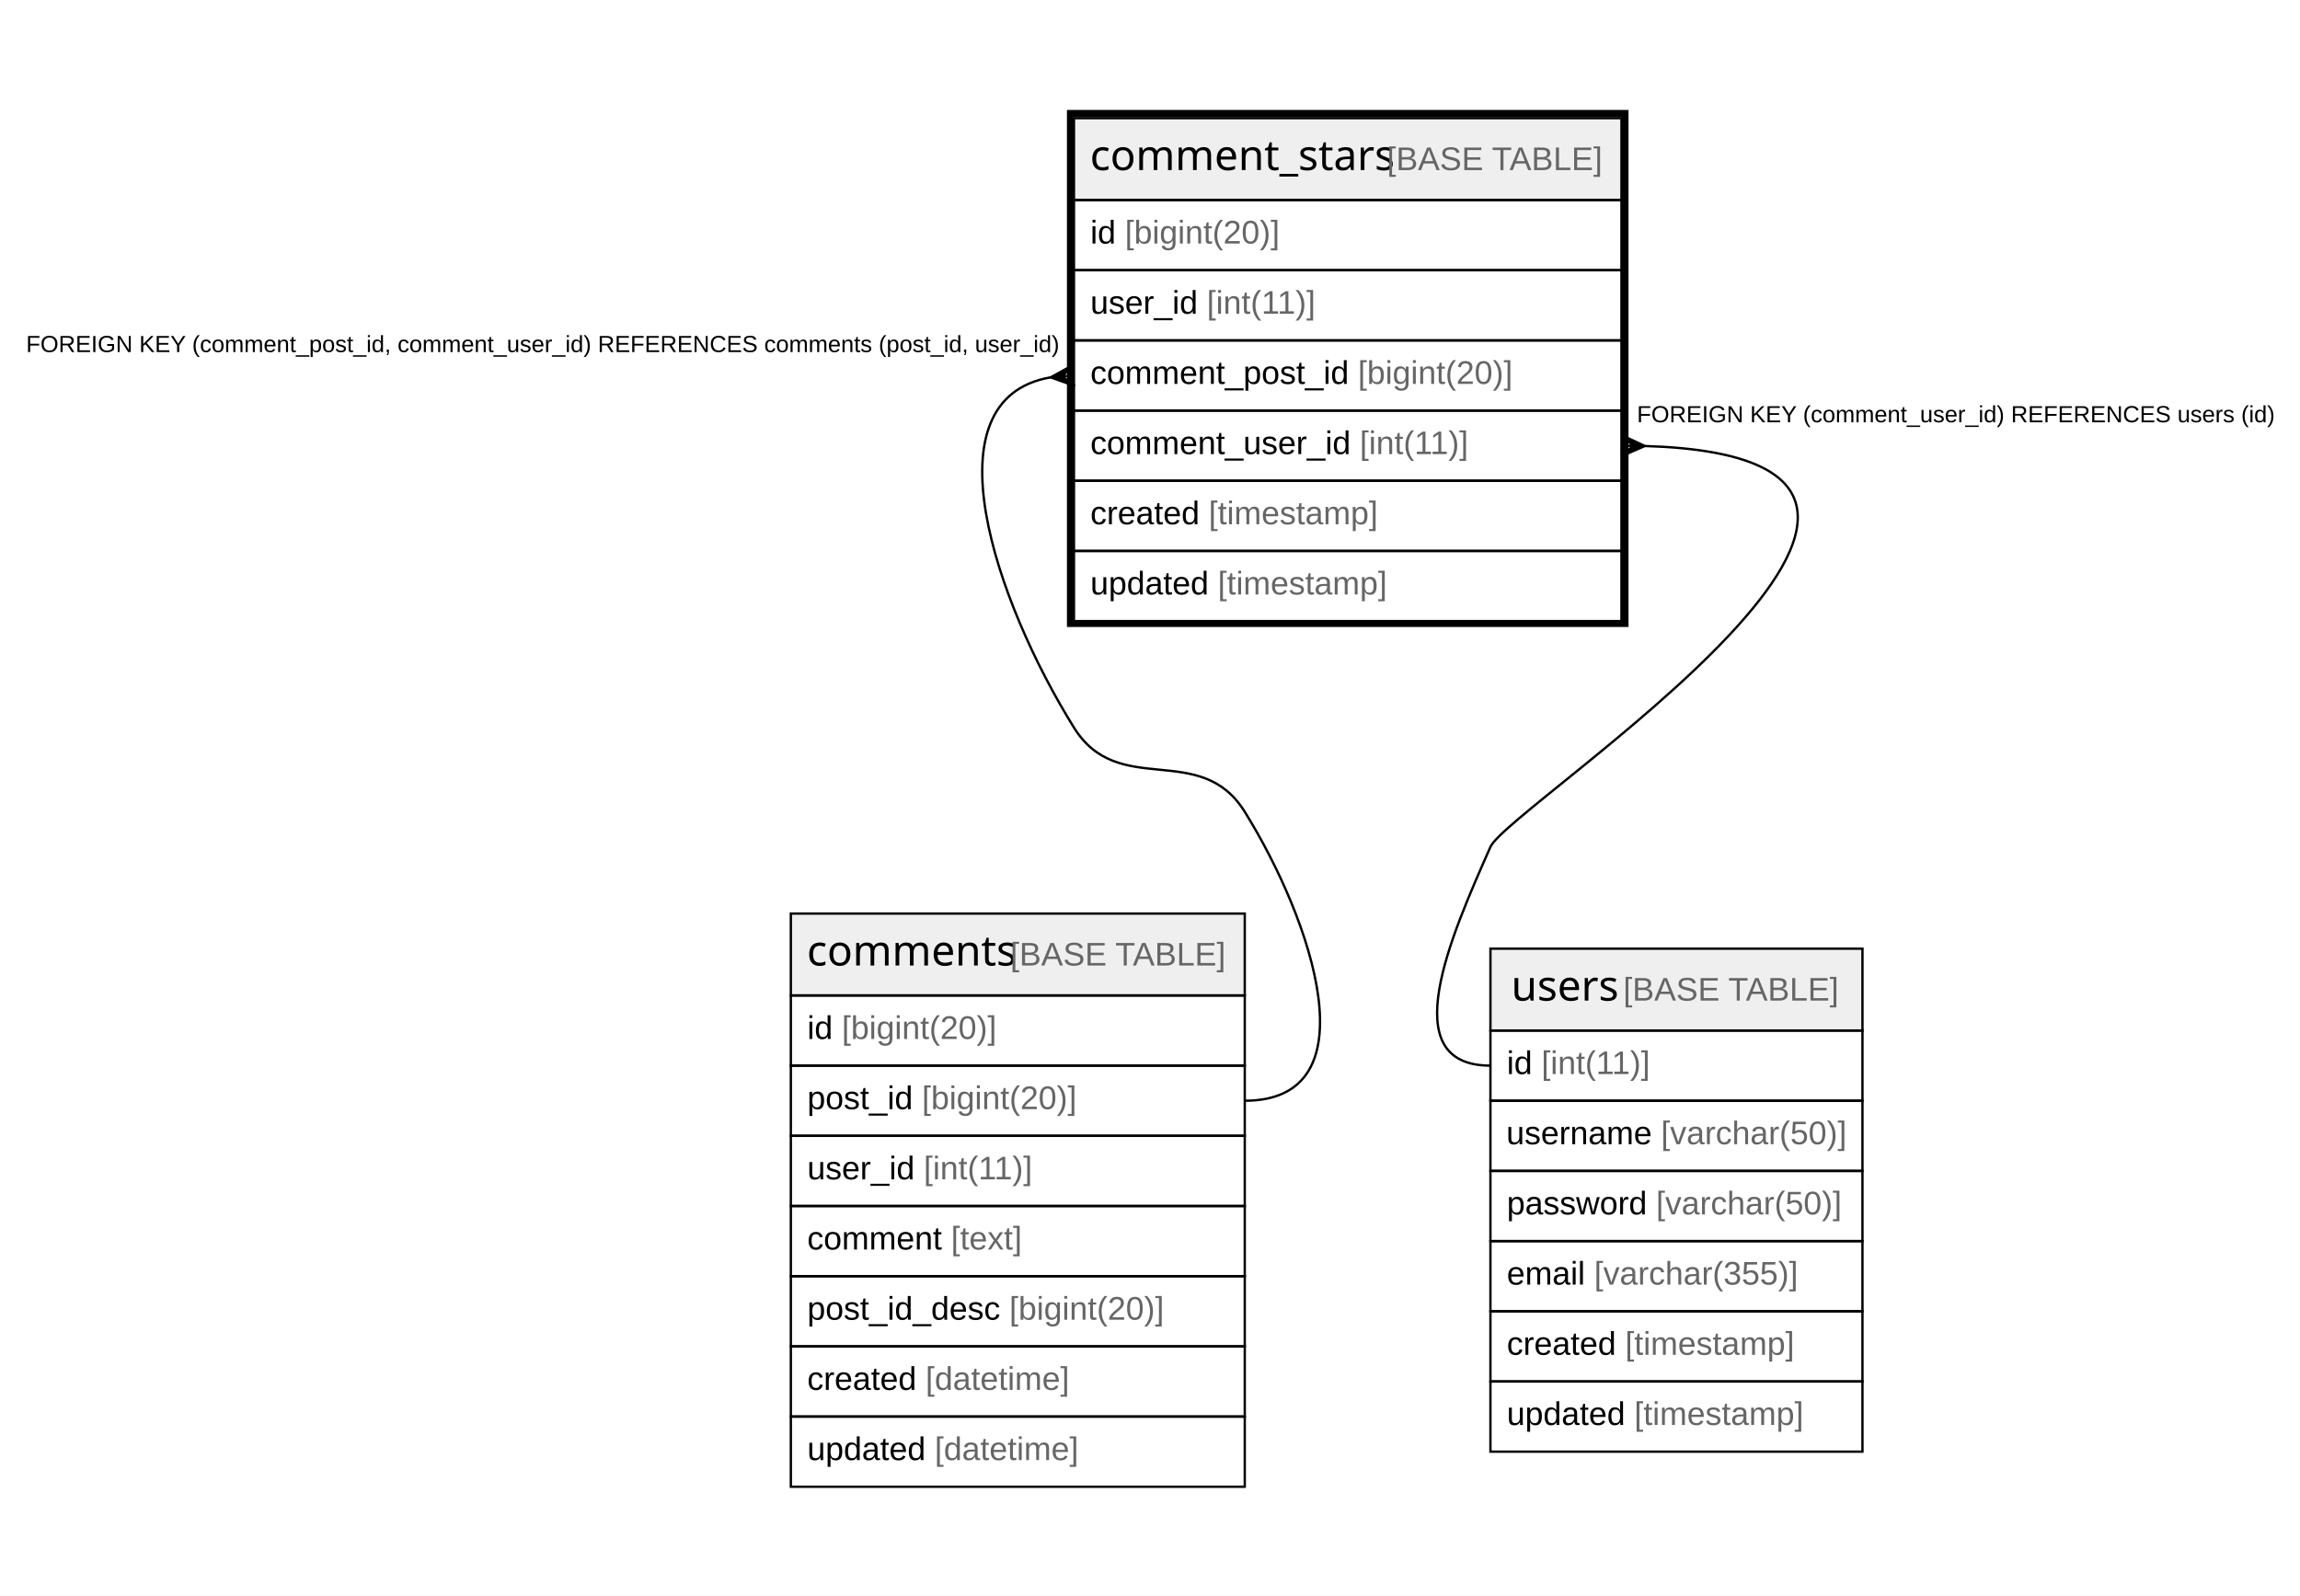
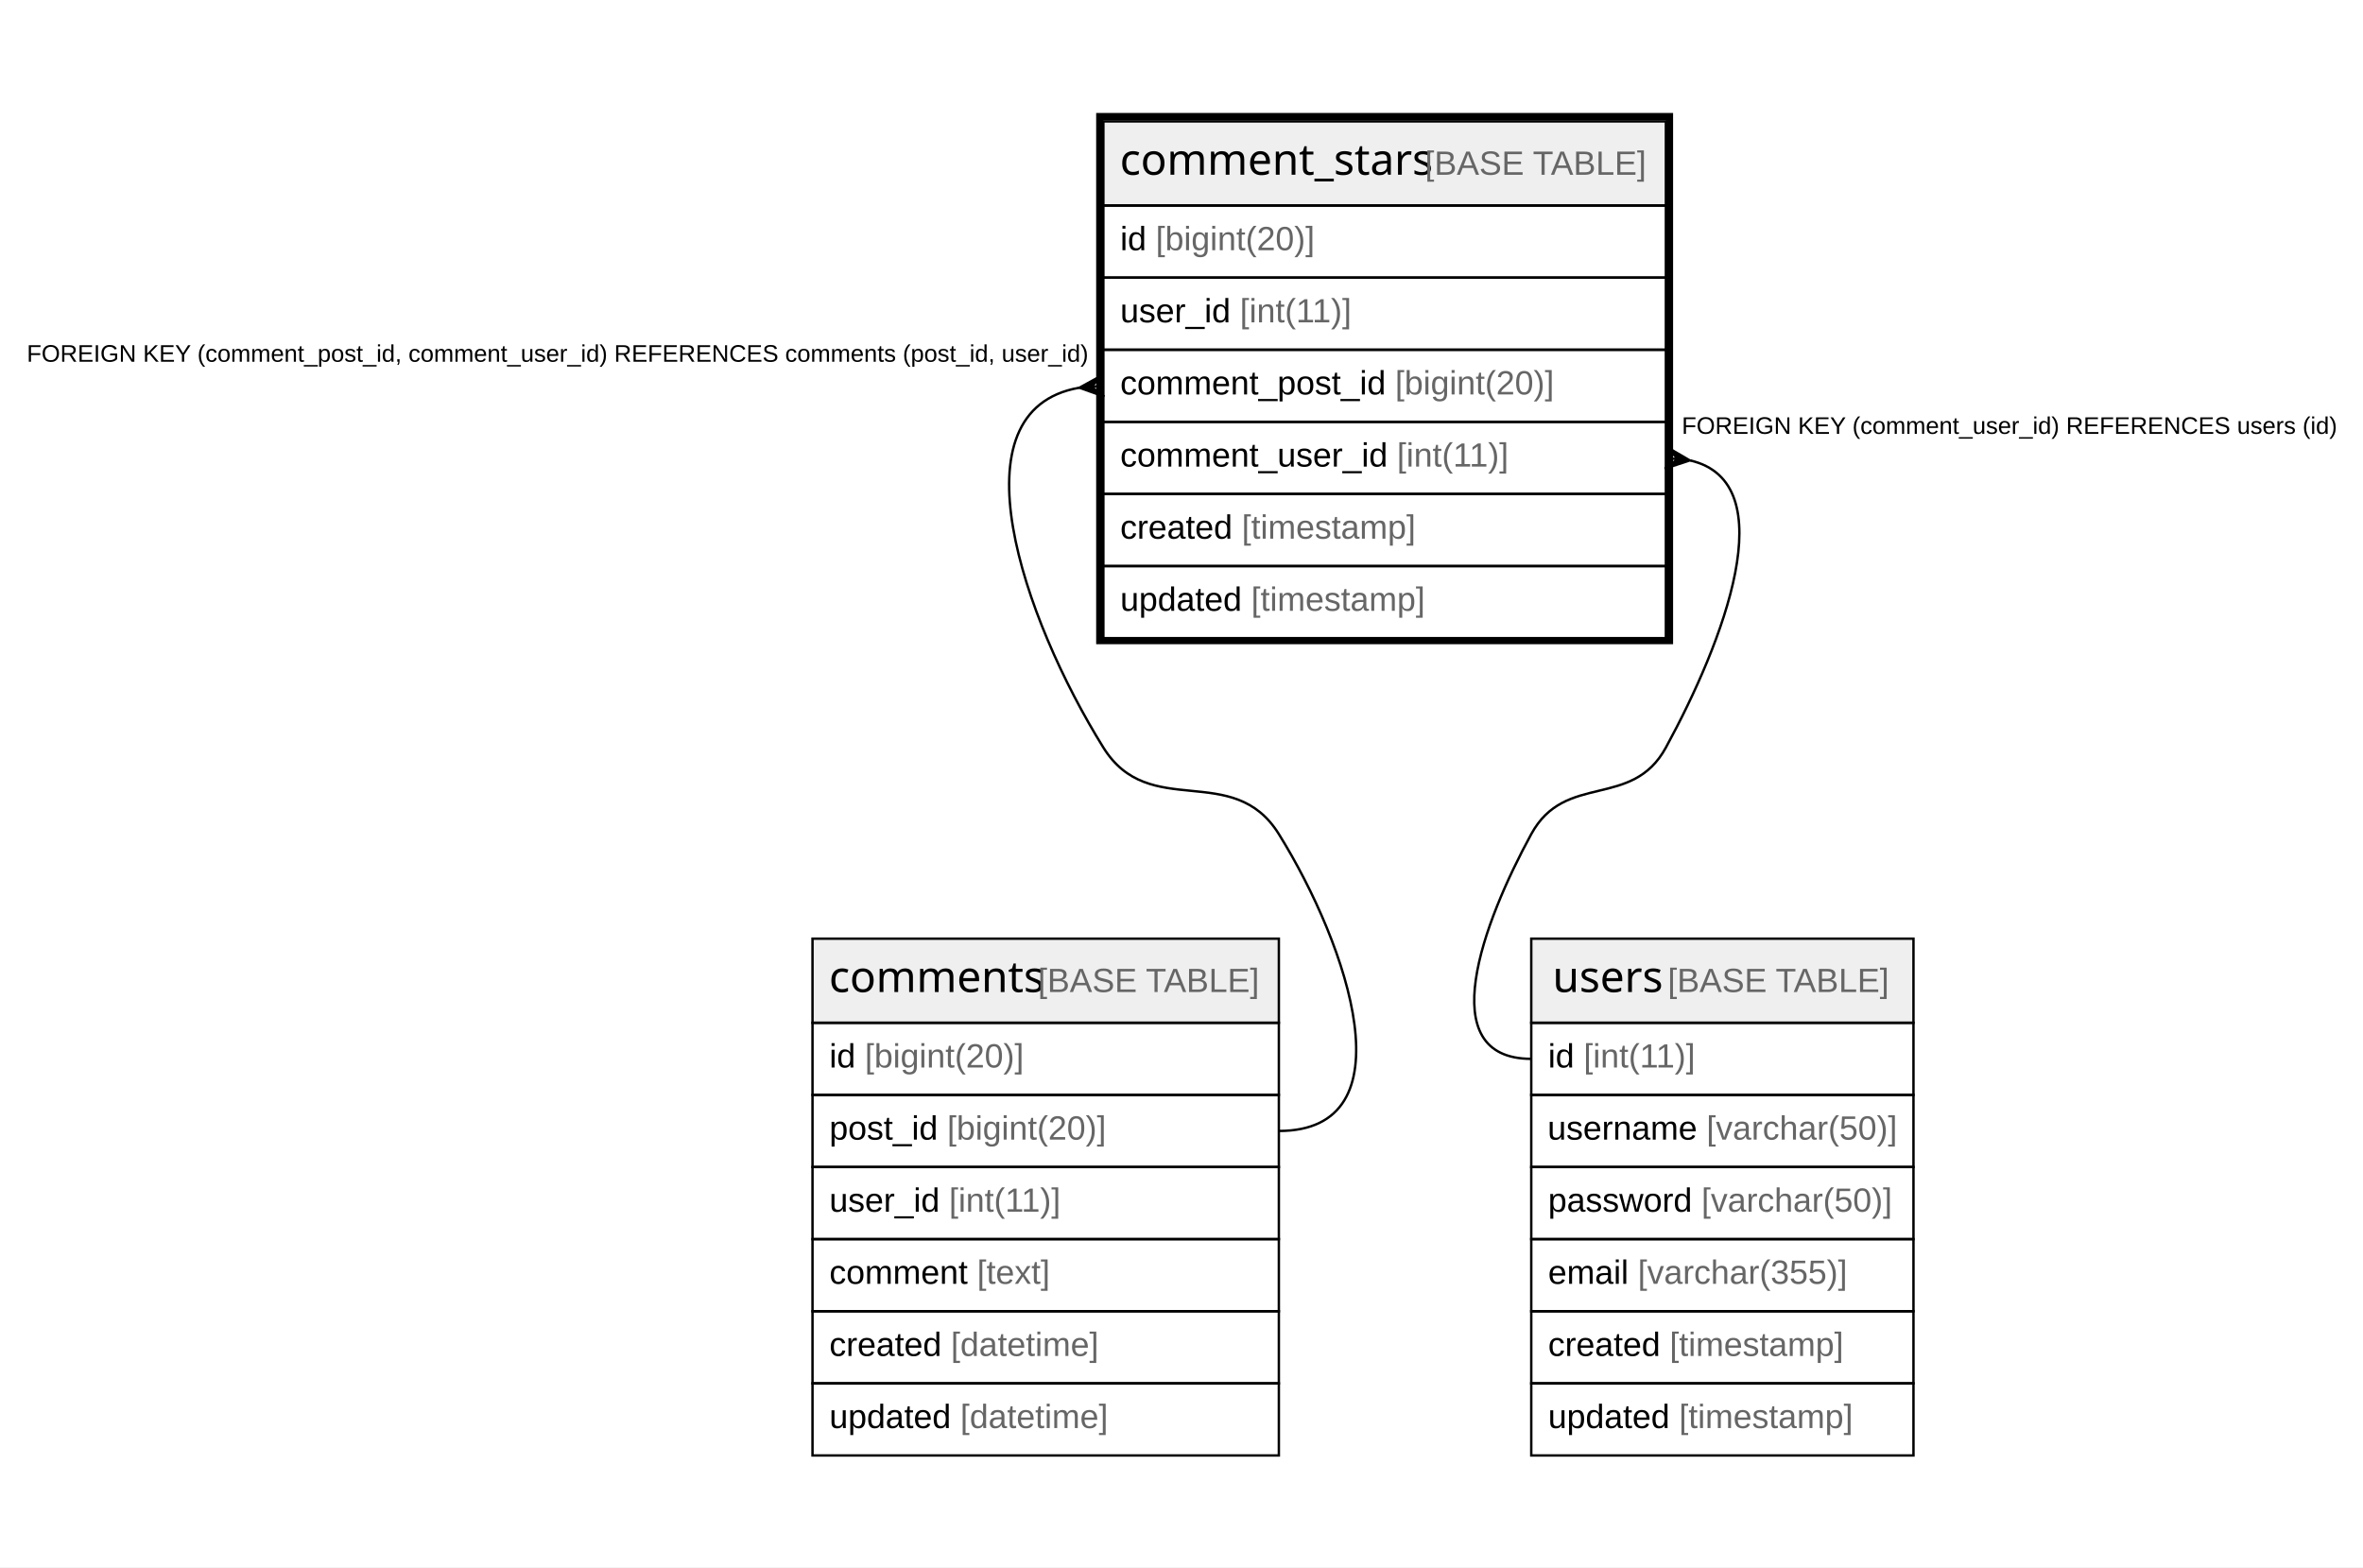
- <svg xmlns="http://www.w3.org/2000/svg" width="983pt" height="682pt" viewBox="0.00 0.00 983.00 682.00">
-   <g id="graph0" class="graph" transform="scale(1 1) rotate(0) translate(4 678)">
-     <polygon fill="#ffffff" stroke="transparent" points="-4,4 -4,-678 979,-678 979,4 -4,4" />
+ <svg xmlns="http://www.w3.org/2000/svg" width="983pt" height="652pt" viewBox="0.00 0.00 983.00 652.00">
+   <g id="graph0" class="graph" transform="scale(1 1) rotate(0) translate(4 648)">
+     <polygon fill="#ffffff" stroke="transparent" points="-4,4 -4,-648 979,-648 979,4 -4,4" />
    <g id="node1" class="node">
-       <polygon fill="#efefef" stroke="transparent" points="455,-592.5 455,-627.5 689,-627.5 689,-592.5 455,-592.5" />
-       <polygon fill="none" stroke="#000000" points="455,-592.5 455,-627.5 689,-627.5 689,-592.5 455,-592.5" />
-       <text text-anchor="start" x="461.867" y="-605.3" font-family="Arial Bold" font-size="18.00" fill="#000000">comment_stars</text>
-       <text text-anchor="start" x="584.879" y="-605.3" font-family="Arial" font-size="14.00" fill="#000000"> </text>
-       <text text-anchor="start" x="588.77" y="-605.3" font-family="Arial" font-size="14.00" fill="#666666">[BASE TABLE]</text>
-       <polygon fill="none" stroke="#000000" points="455,-562.5 455,-592.5 689,-592.5 689,-562.5 455,-562.5" />
-       <text text-anchor="start" x="462" y="-573.9" font-family="Arial" font-size="14.00" fill="#000000">id </text>
-       <text text-anchor="start" x="476.78" y="-573.9" font-family="Arial" font-size="14.00" fill="#666666">[bigint(20)]</text>
+       <polygon fill="#efefef" stroke="transparent" points="455,-562.5 455,-597.5 689,-597.5 689,-562.5 455,-562.5" />
+       <polygon fill="none" stroke="#000000" points="455,-562.5 455,-597.5 689,-597.5 689,-562.5 455,-562.5" />
+       <text text-anchor="start" x="461.867" y="-575.3" font-family="Arial Bold" font-size="18.00" fill="#000000">comment_stars</text>
+       <text text-anchor="start" x="584.879" y="-575.3" font-family="Arial" font-size="14.00" fill="#000000"> </text>
+       <text text-anchor="start" x="588.77" y="-575.3" font-family="Arial" font-size="14.00" fill="#666666">[BASE TABLE]</text>
      <polygon fill="none" stroke="#000000" points="455,-532.5 455,-562.5 689,-562.5 689,-532.5 455,-532.5" />
-       <text text-anchor="start" x="462" y="-543.9" font-family="Arial" font-size="14.00" fill="#000000">user_id </text>
-       <text text-anchor="start" x="511.788" y="-543.9" font-family="Arial" font-size="14.00" fill="#666666">[int(11)]</text>
+       <text text-anchor="start" x="462" y="-543.9" font-family="Arial" font-size="14.00" fill="#000000">id </text>
+       <text text-anchor="start" x="476.78" y="-543.9" font-family="Arial" font-size="14.00" fill="#666666">[bigint(20)]</text>
      <polygon fill="none" stroke="#000000" points="455,-502.5 455,-532.5 689,-532.5 689,-502.5 455,-502.5" />
-       <text text-anchor="start" x="462" y="-513.9" font-family="Arial" font-size="14.00" fill="#000000">comment_post_id </text>
-       <text text-anchor="start" x="576.36" y="-513.9" font-family="Arial" font-size="14.00" fill="#666666">[bigint(20)]</text>
+       <text text-anchor="start" x="462" y="-513.9" font-family="Arial" font-size="14.00" fill="#000000">user_id </text>
+       <text text-anchor="start" x="511.788" y="-513.9" font-family="Arial" font-size="14.00" fill="#666666">[int(11)]</text>
      <polygon fill="none" stroke="#000000" points="455,-472.5 455,-502.5 689,-502.5 689,-472.5 455,-472.5" />
-       <text text-anchor="start" x="462" y="-483.9" font-family="Arial" font-size="14.00" fill="#000000">comment_user_id </text>
-       <text text-anchor="start" x="577.13" y="-483.9" font-family="Arial" font-size="14.00" fill="#666666">[int(11)]</text>
+       <text text-anchor="start" x="462" y="-483.9" font-family="Arial" font-size="14.00" fill="#000000">comment_post_id </text>
+       <text text-anchor="start" x="576.36" y="-483.9" font-family="Arial" font-size="14.00" fill="#666666">[bigint(20)]</text>
      <polygon fill="none" stroke="#000000" points="455,-442.5 455,-472.5 689,-472.5 689,-442.5 455,-442.5" />
-       <text text-anchor="start" x="462" y="-453.9" font-family="Arial" font-size="14.00" fill="#000000">created </text>
-       <text text-anchor="start" x="512.572" y="-453.9" font-family="Arial" font-size="14.00" fill="#666666">[timestamp]</text>
+       <text text-anchor="start" x="462" y="-453.9" font-family="Arial" font-size="14.00" fill="#000000">comment_user_id </text>
+       <text text-anchor="start" x="577.13" y="-453.9" font-family="Arial" font-size="14.00" fill="#666666">[int(11)]</text>
      <polygon fill="none" stroke="#000000" points="455,-412.5 455,-442.5 689,-442.5 689,-412.5 455,-412.5" />
-       <text text-anchor="start" x="462" y="-423.9" font-family="Arial" font-size="14.00" fill="#000000">updated </text>
-       <text text-anchor="start" x="516.477" y="-423.9" font-family="Arial" font-size="14.00" fill="#666666">[timestamp]</text>
-       <polygon fill="none" stroke="#000000" stroke-width="3" points="453.5,-411.5 453.5,-629.5 690.5,-629.5 690.5,-411.5 453.5,-411.5" />
+       <text text-anchor="start" x="462" y="-423.9" font-family="Arial" font-size="14.00" fill="#000000">created </text>
+       <text text-anchor="start" x="512.572" y="-423.9" font-family="Arial" font-size="14.00" fill="#666666">[timestamp]</text>
+       <polygon fill="none" stroke="#000000" points="455,-382.5 455,-412.5 689,-412.5 689,-382.5 455,-382.5" />
+       <text text-anchor="start" x="462" y="-393.9" font-family="Arial" font-size="14.00" fill="#000000">updated </text>
+       <text text-anchor="start" x="516.477" y="-393.9" font-family="Arial" font-size="14.00" fill="#666666">[timestamp]</text>
+       <polygon fill="none" stroke="#000000" stroke-width="3" points="453.5,-381.5 453.5,-599.5 690.5,-599.5 690.5,-381.5 453.5,-381.5" />
    </g>
    <g id="node2" class="node">
-       <polygon fill="#efefef" stroke="transparent" points="334,-252.5 334,-287.5 528,-287.5 528,-252.5 334,-252.5" />
-       <polygon fill="none" stroke="#000000" points="334,-252.5 334,-287.5 528,-287.5 528,-252.5 334,-252.5" />
-       <text text-anchor="start" x="340.87" y="-265.3" font-family="Arial Bold" font-size="18.00" fill="#000000">comments</text>
-       <text text-anchor="start" x="423.876" y="-265.3" font-family="Arial" font-size="14.00" fill="#000000"> </text>
-       <text text-anchor="start" x="427.766" y="-265.3" font-family="Arial" font-size="14.00" fill="#666666">[BASE TABLE]</text>
-       <polygon fill="none" stroke="#000000" points="334,-222.5 334,-252.5 528,-252.5 528,-222.5 334,-222.5" />
-       <text text-anchor="start" x="341" y="-233.9" font-family="Arial" font-size="14.00" fill="#000000">id </text>
-       <text text-anchor="start" x="355.78" y="-233.9" font-family="Arial" font-size="14.00" fill="#666666">[bigint(20)]</text>
+       <polygon fill="#efefef" stroke="transparent" points="334,-222.5 334,-257.5 528,-257.5 528,-222.5 334,-222.5" />
+       <polygon fill="none" stroke="#000000" points="334,-222.5 334,-257.5 528,-257.5 528,-222.5 334,-222.5" />
+       <text text-anchor="start" x="340.87" y="-235.3" font-family="Arial Bold" font-size="18.00" fill="#000000">comments</text>
+       <text text-anchor="start" x="423.876" y="-235.3" font-family="Arial" font-size="14.00" fill="#000000"> </text>
+       <text text-anchor="start" x="427.766" y="-235.3" font-family="Arial" font-size="14.00" fill="#666666">[BASE TABLE]</text>
      <polygon fill="none" stroke="#000000" points="334,-192.5 334,-222.5 528,-222.5 528,-192.5 334,-192.5" />
-       <text text-anchor="start" x="341" y="-203.9" font-family="Arial" font-size="14.00" fill="#000000">post_id </text>
-       <text text-anchor="start" x="390.018" y="-203.9" font-family="Arial" font-size="14.00" fill="#666666">[bigint(20)]</text>
+       <text text-anchor="start" x="341" y="-203.9" font-family="Arial" font-size="14.00" fill="#000000">id </text>
+       <text text-anchor="start" x="355.78" y="-203.9" font-family="Arial" font-size="14.00" fill="#666666">[bigint(20)]</text>
      <polygon fill="none" stroke="#000000" points="334,-162.5 334,-192.5 528,-192.5 528,-162.5 334,-162.5" />
-       <text text-anchor="start" x="341" y="-173.9" font-family="Arial" font-size="14.00" fill="#000000">user_id </text>
-       <text text-anchor="start" x="390.788" y="-173.9" font-family="Arial" font-size="14.00" fill="#666666">[int(11)]</text>
+       <text text-anchor="start" x="341" y="-173.9" font-family="Arial" font-size="14.00" fill="#000000">post_id </text>
+       <text text-anchor="start" x="390.018" y="-173.9" font-family="Arial" font-size="14.00" fill="#666666">[bigint(20)]</text>
      <polygon fill="none" stroke="#000000" points="334,-132.5 334,-162.5 528,-162.5 528,-132.5 334,-132.5" />
-       <text text-anchor="start" x="341" y="-143.9" font-family="Arial" font-size="14.00" fill="#000000">comment </text>
-       <text text-anchor="start" x="402.45" y="-143.9" font-family="Arial" font-size="14.00" fill="#666666">[text]</text>
+       <text text-anchor="start" x="341" y="-143.9" font-family="Arial" font-size="14.00" fill="#000000">user_id </text>
+       <text text-anchor="start" x="390.788" y="-143.9" font-family="Arial" font-size="14.00" fill="#666666">[int(11)]</text>
      <polygon fill="none" stroke="#000000" points="334,-102.5 334,-132.5 528,-132.5 528,-102.5 334,-102.5" />
-       <text text-anchor="start" x="341" y="-113.9" font-family="Arial" font-size="14.00" fill="#000000">post_id_desc </text>
-       <text text-anchor="start" x="427.366" y="-113.9" font-family="Arial" font-size="14.00" fill="#666666">[bigint(20)]</text>
+       <text text-anchor="start" x="341" y="-113.9" font-family="Arial" font-size="14.00" fill="#000000">comment </text>
+       <text text-anchor="start" x="402.45" y="-113.9" font-family="Arial" font-size="14.00" fill="#666666">[text]</text>
      <polygon fill="none" stroke="#000000" points="334,-72.5 334,-102.5 528,-102.5 528,-72.5 334,-72.5" />
      <text text-anchor="start" x="341" y="-83.9" font-family="Arial" font-size="14.00" fill="#000000">created </text>
      <text text-anchor="start" x="391.572" y="-83.9" font-family="Arial" font-size="14.00" fill="#666666">[datetime]</text>
      <polygon fill="none" stroke="#000000" points="334,-42.5 334,-72.5 528,-72.5 528,-42.5 334,-42.5" />
      <text text-anchor="start" x="341" y="-53.9" font-family="Arial" font-size="14.00" fill="#000000">updated </text>
      <text text-anchor="start" x="395.477" y="-53.9" font-family="Arial" font-size="14.00" fill="#666666">[datetime]</text>
    </g>
    <g id="edge1" class="edge">
-       <path fill="none" stroke="#000000" d="M444.894,-516.681C391.575,-507.362 421.61,-420.696 455,-367 474.103,-336.28 508.897,-361.72 528,-331 556.985,-284.388 582.889,-207.5 528,-207.5" />
-       <polygon fill="#000000" stroke="#000000" points="445.033,-516.692 454.636,-521.985 450.016,-517.096 455,-517.5 455,-517.5 455,-517.5 450.016,-517.096 455.364,-513.015 445.033,-516.692 445.033,-516.692" />
-       <text text-anchor="start" x="7.144" y="-527.5" font-family="Arial" font-size="10.00" fill="#000000">FOREIGN KEY (comment_post_id, comment_user_id) REFERENCES comments (post_id, user_id)</text>
+       <path fill="none" stroke="#000000" d="M444.894,-486.681C391.575,-477.362 421.61,-390.696 455,-337 474.103,-306.28 508.897,-331.72 528,-301 556.985,-254.388 582.889,-177.5 528,-177.5" />
+       <polygon fill="#000000" stroke="#000000" points="445.033,-486.692 454.636,-491.985 450.016,-487.096 455,-487.5 455,-487.5 455,-487.5 450.016,-487.096 455.364,-483.015 445.033,-486.692 445.033,-486.692" />
+       <text text-anchor="start" x="7.144" y="-497.5" font-family="Arial" font-size="10.00" fill="#000000">FOREIGN KEY (comment_post_id, comment_user_id) REFERENCES comments (post_id, user_id)</text>
    </g>
    <g id="node3" class="node">
-       <polygon fill="#efefef" stroke="transparent" points="633,-237.5 633,-272.5 792,-272.5 792,-237.5 633,-237.5" />
-       <polygon fill="none" stroke="#000000" points="633,-237.5 633,-272.5 792,-272.5 792,-237.5 633,-237.5" />
-       <text text-anchor="start" x="641.871" y="-250.3" font-family="Arial Bold" font-size="18.00" fill="#000000">users</text>
-       <text text-anchor="start" x="685.875" y="-250.3" font-family="Arial" font-size="14.00" fill="#000000"> </text>
-       <text text-anchor="start" x="689.766" y="-250.3" font-family="Arial" font-size="14.00" fill="#666666">[BASE TABLE]</text>
-       <polygon fill="none" stroke="#000000" points="633,-207.5 633,-237.5 792,-237.5 792,-207.5 633,-207.5" />
-       <text text-anchor="start" x="640" y="-218.9" font-family="Arial" font-size="14.00" fill="#000000">id </text>
-       <text text-anchor="start" x="654.78" y="-218.9" font-family="Arial" font-size="14.00" fill="#666666">[int(11)]</text>
-       <polygon fill="none" stroke="#000000" points="633,-177.5 633,-207.5 792,-207.5 792,-177.5 633,-177.5" />
-       <text text-anchor="start" x="639.769" y="-188.9" font-family="Arial" font-size="14.00" fill="#000000">username </text>
-       <text text-anchor="start" x="705.894" y="-188.9" font-family="Arial" font-size="14.00" fill="#666666">[varchar(50)]</text>
-       <polygon fill="none" stroke="#000000" points="633,-147.5 633,-177.5 792,-177.5 792,-147.5 633,-147.5" />
-       <text text-anchor="start" x="640" y="-158.9" font-family="Arial" font-size="14.00" fill="#000000">password </text>
-       <text text-anchor="start" x="703.788" y="-158.9" font-family="Arial" font-size="14.00" fill="#666666">[varchar(50)]</text>
-       <polygon fill="none" stroke="#000000" points="633,-117.5 633,-147.5 792,-147.5 792,-117.5 633,-117.5" />
-       <text text-anchor="start" x="640" y="-128.9" font-family="Arial" font-size="14.00" fill="#000000">email </text>
-       <text text-anchor="start" x="677.33" y="-128.9" font-family="Arial" font-size="14.00" fill="#666666">[varchar(355)]</text>
-       <polygon fill="none" stroke="#000000" points="633,-87.5 633,-117.5 792,-117.5 792,-87.5 633,-87.5" />
-       <text text-anchor="start" x="640" y="-98.9" font-family="Arial" font-size="14.00" fill="#000000">created </text>
-       <text text-anchor="start" x="690.572" y="-98.9" font-family="Arial" font-size="14.00" fill="#666666">[timestamp]</text>
-       <polygon fill="none" stroke="#000000" points="633,-57.5 633,-87.5 792,-87.5 792,-57.5 633,-57.5" />
-       <text text-anchor="start" x="640" y="-68.9" font-family="Arial" font-size="14.00" fill="#000000">updated </text>
-       <text text-anchor="start" x="694.477" y="-68.9" font-family="Arial" font-size="14.00" fill="#666666">[timestamp]</text>
+       <polygon fill="#efefef" stroke="transparent" points="633,-222.5 633,-257.5 792,-257.5 792,-222.5 633,-222.5" />
+       <polygon fill="none" stroke="#000000" points="633,-222.5 633,-257.5 792,-257.5 792,-222.5 633,-222.5" />
+       <text text-anchor="start" x="641.871" y="-235.3" font-family="Arial Bold" font-size="18.00" fill="#000000">users</text>
+       <text text-anchor="start" x="685.875" y="-235.3" font-family="Arial" font-size="14.00" fill="#000000"> </text>
+       <text text-anchor="start" x="689.766" y="-235.3" font-family="Arial" font-size="14.00" fill="#666666">[BASE TABLE]</text>
+       <polygon fill="none" stroke="#000000" points="633,-192.5 633,-222.5 792,-222.5 792,-192.5 633,-192.5" />
+       <text text-anchor="start" x="640" y="-203.9" font-family="Arial" font-size="14.00" fill="#000000">id </text>
+       <text text-anchor="start" x="654.78" y="-203.9" font-family="Arial" font-size="14.00" fill="#666666">[int(11)]</text>
+       <polygon fill="none" stroke="#000000" points="633,-162.5 633,-192.5 792,-192.5 792,-162.5 633,-162.5" />
+       <text text-anchor="start" x="639.769" y="-173.9" font-family="Arial" font-size="14.00" fill="#000000">username </text>
+       <text text-anchor="start" x="705.894" y="-173.9" font-family="Arial" font-size="14.00" fill="#666666">[varchar(50)]</text>
+       <polygon fill="none" stroke="#000000" points="633,-132.5 633,-162.5 792,-162.5 792,-132.5 633,-132.5" />
+       <text text-anchor="start" x="640" y="-143.9" font-family="Arial" font-size="14.00" fill="#000000">password </text>
+       <text text-anchor="start" x="703.788" y="-143.9" font-family="Arial" font-size="14.00" fill="#666666">[varchar(50)]</text>
+       <polygon fill="none" stroke="#000000" points="633,-102.5 633,-132.5 792,-132.5 792,-102.5 633,-102.5" />
+       <text text-anchor="start" x="640" y="-113.9" font-family="Arial" font-size="14.00" fill="#000000">email </text>
+       <text text-anchor="start" x="677.33" y="-113.9" font-family="Arial" font-size="14.00" fill="#666666">[varchar(355)]</text>
+       <polygon fill="none" stroke="#000000" points="633,-72.5 633,-102.5 792,-102.5 792,-72.5 633,-72.5" />
+       <text text-anchor="start" x="640" y="-83.9" font-family="Arial" font-size="14.00" fill="#000000">created </text>
+       <text text-anchor="start" x="690.572" y="-83.9" font-family="Arial" font-size="14.00" fill="#666666">[timestamp]</text>
+       <polygon fill="none" stroke="#000000" points="633,-42.5 633,-72.5 792,-72.5 792,-42.5 633,-42.5" />
+       <text text-anchor="start" x="640" y="-53.9" font-family="Arial" font-size="14.00" fill="#000000">updated </text>
+       <text text-anchor="start" x="694.477" y="-53.9" font-family="Arial" font-size="14.00" fill="#666666">[timestamp]</text>
    </g>
    <g id="edge2" class="edge">
-       <path fill="none" stroke="#000000" d="M699.118,-487.351C874.811,-482.001 640.848,-333.763 633,-316 616.205,-277.989 591.444,-222.5 633,-222.5" />
-       <polygon fill="#000000" stroke="#000000" points="698.999,-487.353 688.934,-483 694,-487.427 689,-487.5 689,-487.5 689,-487.5 694,-487.427 689.066,-492 698.999,-487.353 698.999,-487.353" />
-       <text text-anchor="start" x="695.609" y="-497.5" font-family="Arial" font-size="10.00" fill="#000000">FOREIGN KEY (comment_user_id) REFERENCES users (id)</text>
+       <path fill="none" stroke="#000000" d="M699.118,-456.445C738.644,-447.296 712.859,-380.701 689,-337 674.822,-311.03 647.178,-326.97 633,-301 613.087,-264.526 591.444,-207.5 633,-207.5" />
+       <polygon fill="#000000" stroke="#000000" points="698.946,-456.463 688.533,-453.024 693.973,-456.981 689,-457.5 689,-457.5 689,-457.5 693.973,-456.981 689.467,-461.976 698.946,-456.463 698.946,-456.463" />
+       <text text-anchor="start" x="695.609" y="-467.5" font-family="Arial" font-size="10.00" fill="#000000">FOREIGN KEY (comment_user_id) REFERENCES users (id)</text>
    </g>
  </g>
</svg>
